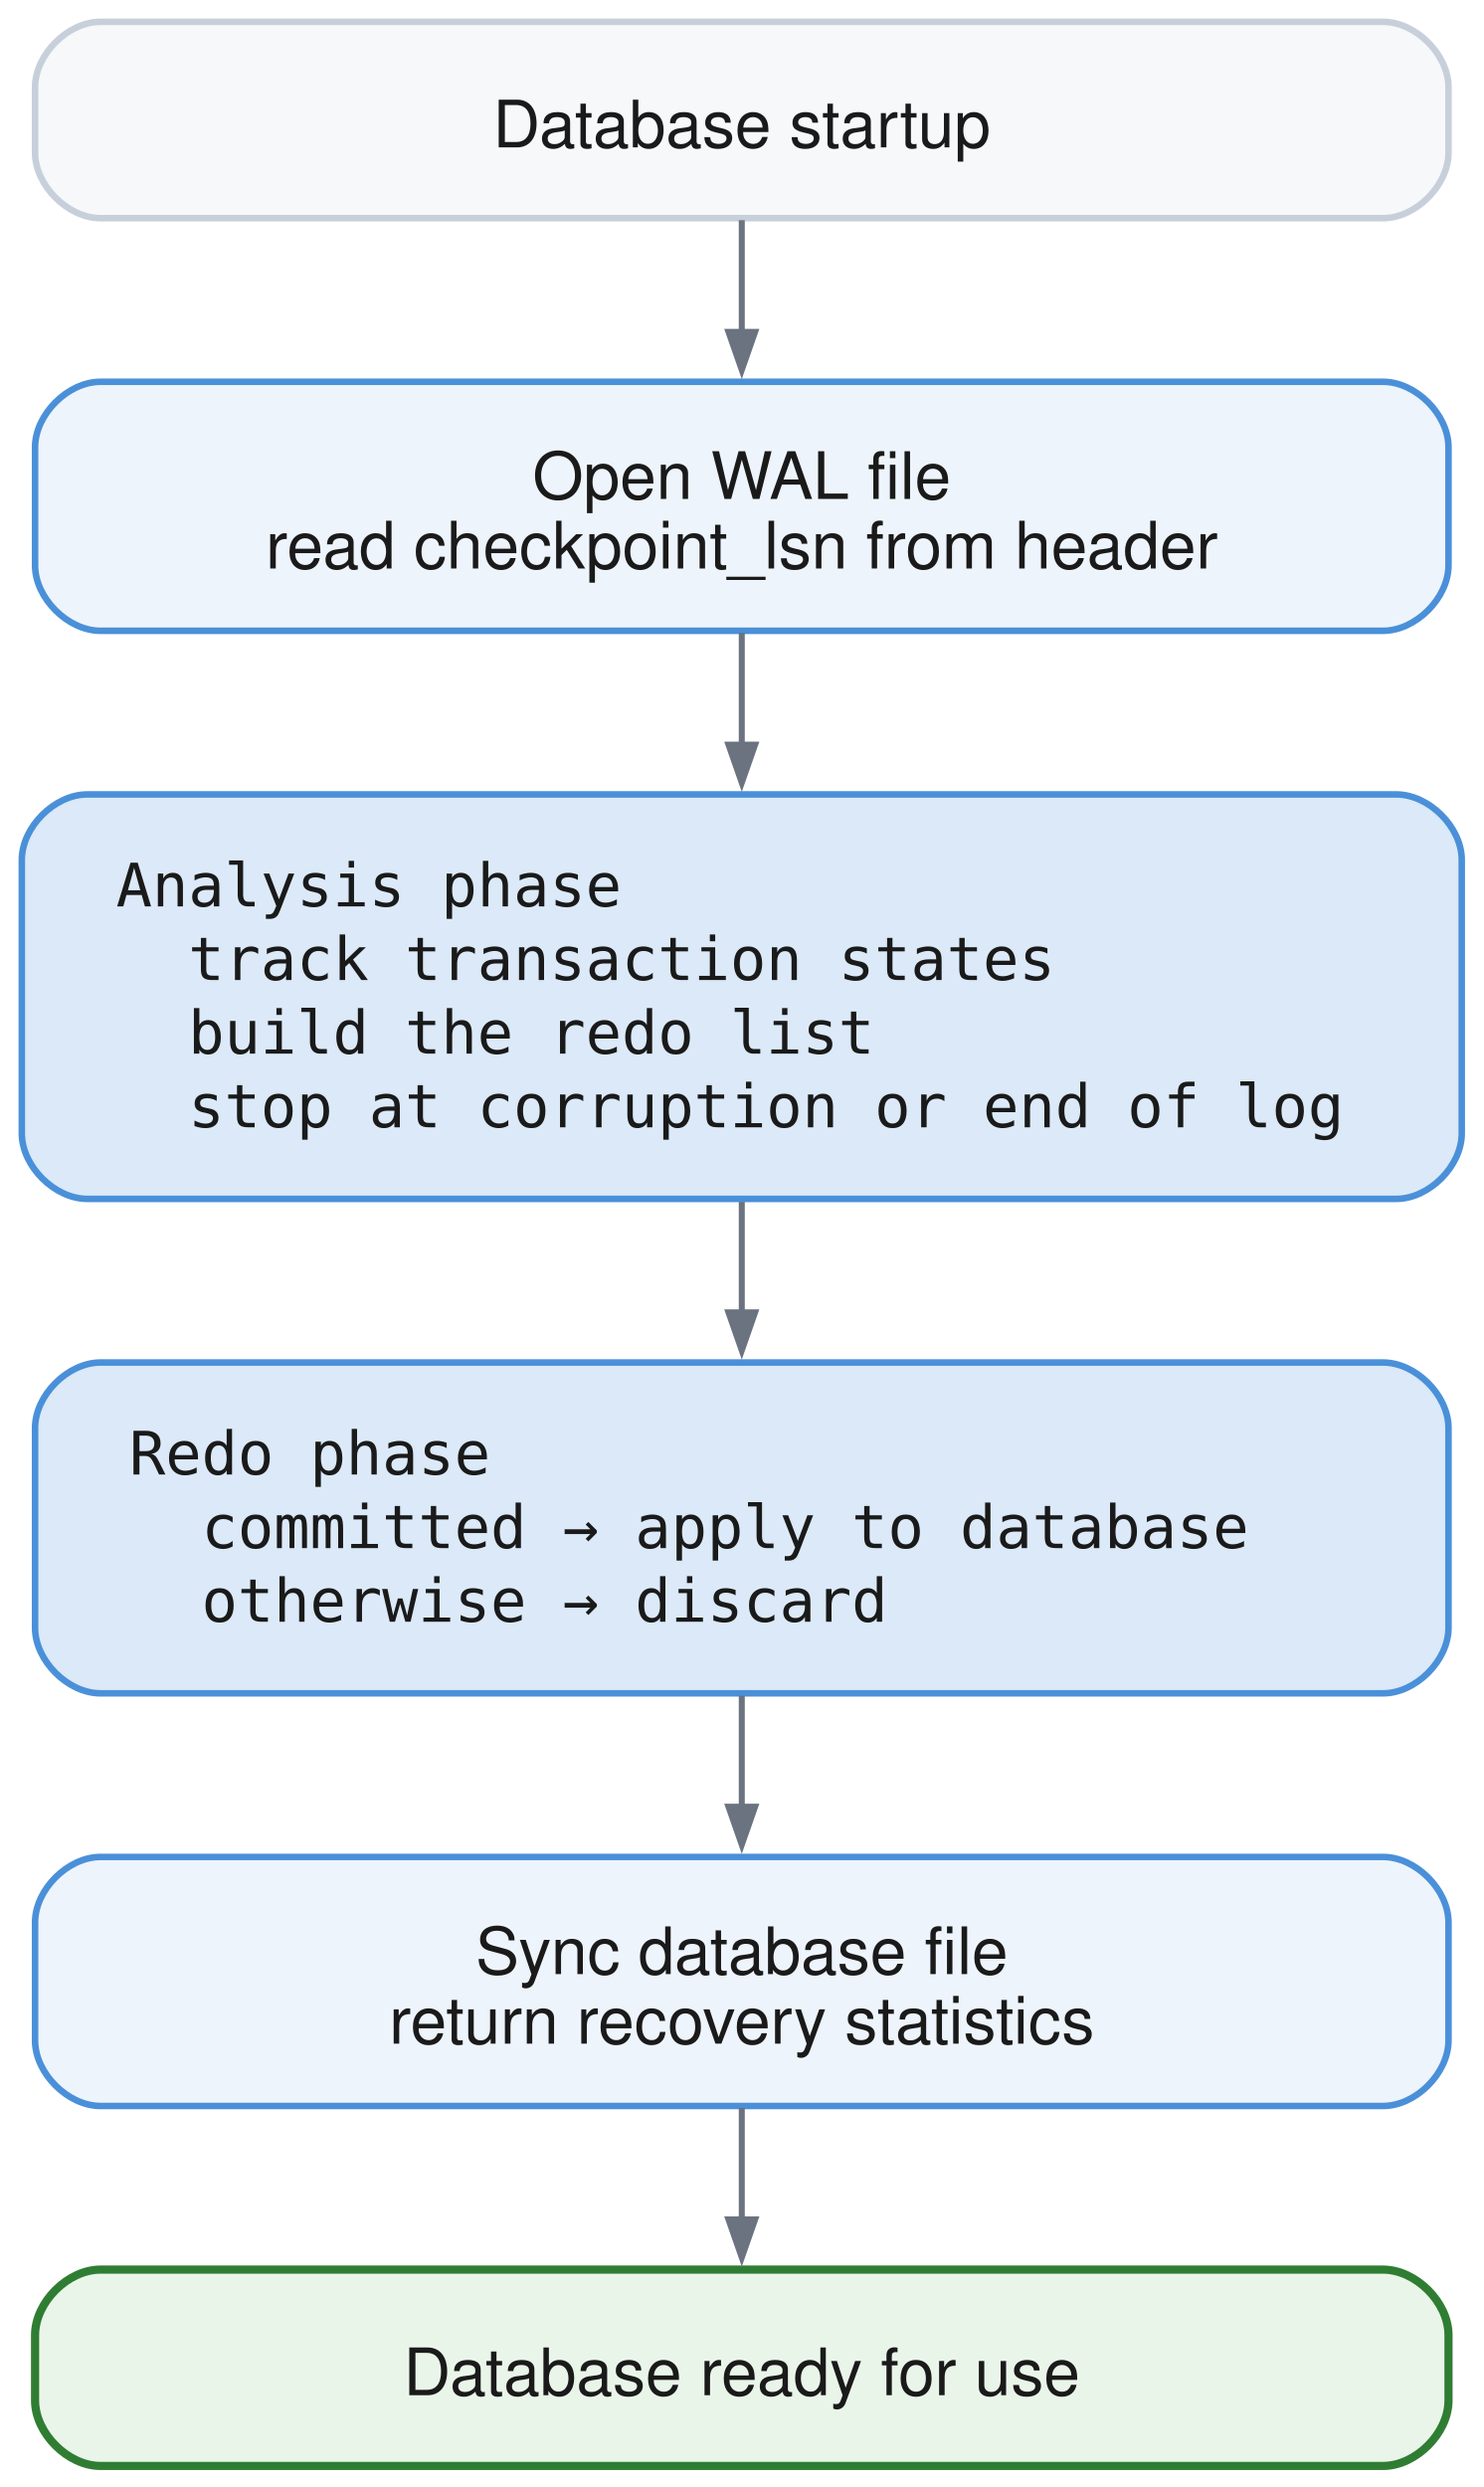
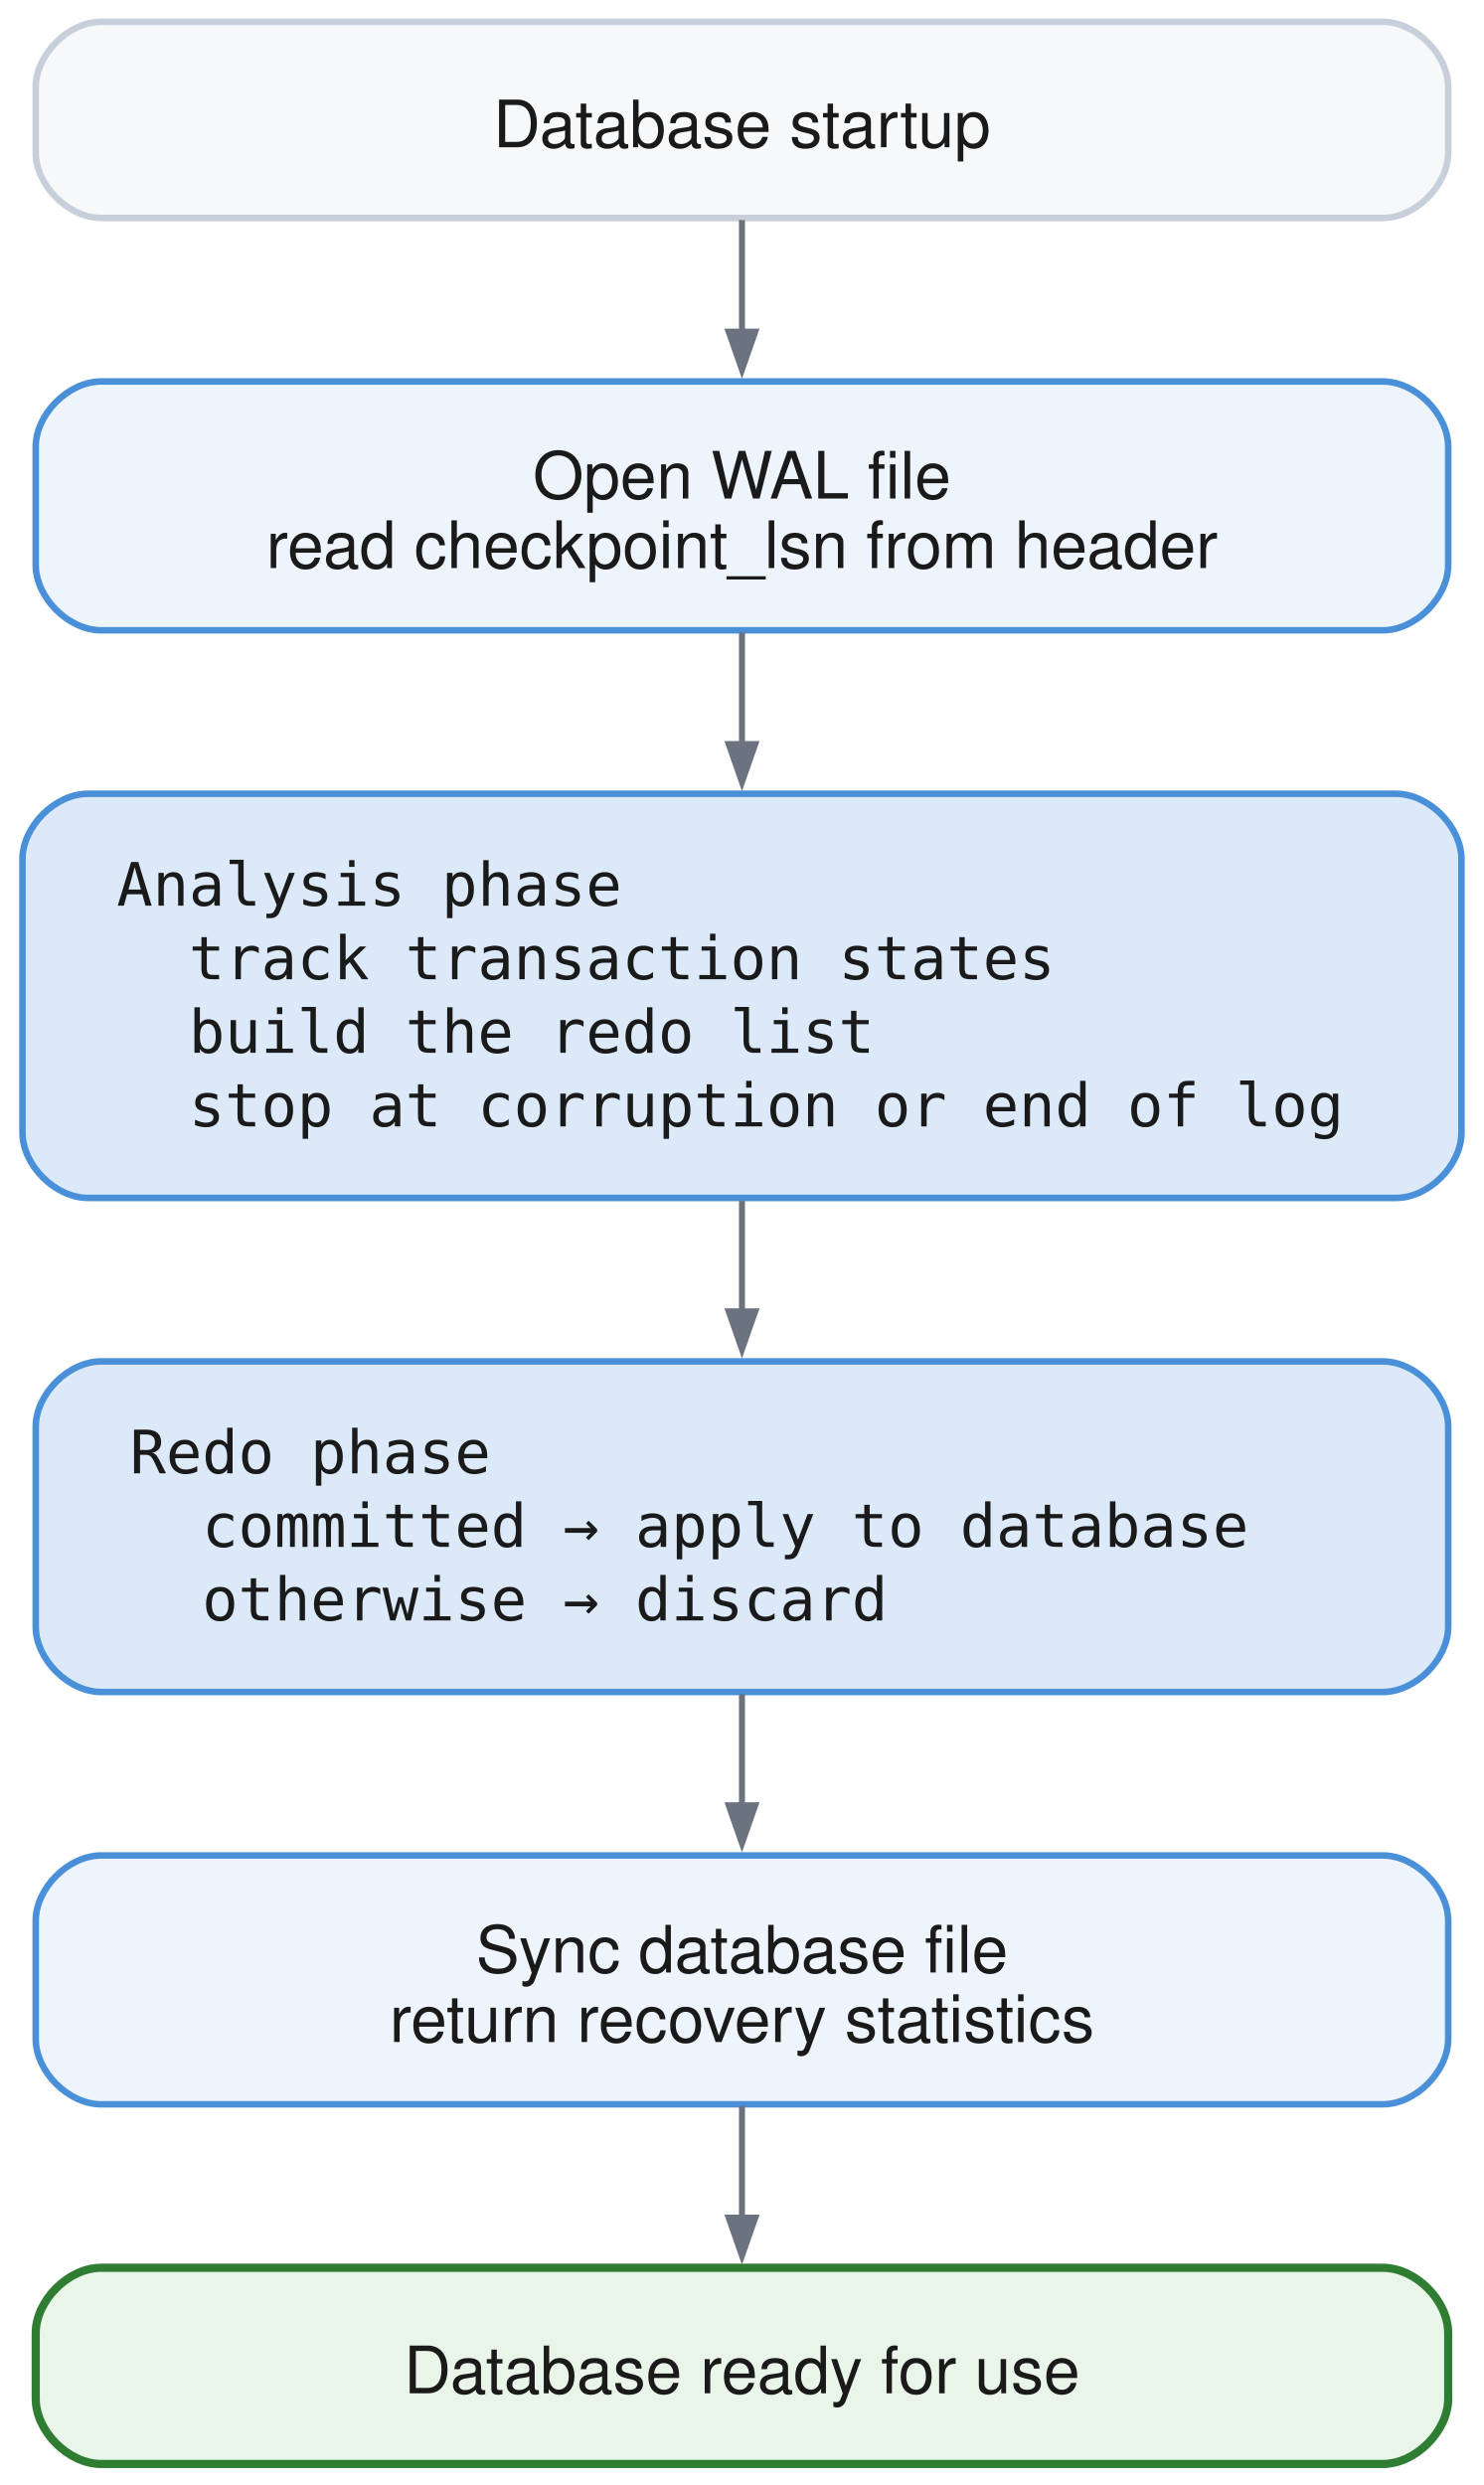
- <svg xmlns="http://www.w3.org/2000/svg" viewBox="0.00 0.00 272.00 456.00">
+ <svg xmlns="http://www.w3.org/2000/svg" width="363" height="608" viewBox="0.00 0.00 272.00 456.00">
  <g id="graph0" class="graph" transform="scale(1 1) rotate(0) translate(4 452.14)">
    <g id="node1" class="node">
      <path fill="#f6f8fa" stroke="#c7d0da" stroke-width="1.2" d="M249.63,-448.14C249.63,-448.14 14.43,-448.14 14.43,-448.14 8.43,-448.14 2.43,-442.14 2.43,-436.14 2.43,-436.14 2.43,-424.14 2.43,-424.14 2.43,-418.14 8.43,-412.14 14.43,-412.14 14.43,-412.14 249.63,-412.14 249.63,-412.14 255.63,-412.14 261.63,-418.14 261.63,-424.14 261.63,-424.14 261.63,-436.14 261.63,-436.14 261.63,-442.14 255.63,-448.14 249.63,-448.14" />
      <text xml:space="preserve" text-anchor="middle" x="132.03" y="-425.12" font-family="Helvetica,Arial,sans-serif" font-size="12.00" fill="#1a1a1a">Database startup</text>
    </g>
    <g id="node2" class="node">
      <path fill="#eef4fb" stroke="#4a90d9" stroke-width="1.2" d="M249.63,-382.14C249.63,-382.14 14.43,-382.14 14.43,-382.14 8.43,-382.14 2.43,-376.14 2.43,-370.14 2.43,-370.14 2.43,-348.48 2.43,-348.48 2.43,-342.48 8.43,-336.48 14.43,-336.48 14.43,-336.48 249.63,-336.48 249.63,-336.48 255.63,-336.48 261.63,-342.48 261.63,-348.48 261.63,-348.48 261.63,-370.14 261.63,-370.14 261.63,-376.14 255.63,-382.14 249.63,-382.14" />
      <text xml:space="preserve" text-anchor="middle" x="132.03" y="-360.66" font-family="Helvetica,Arial,sans-serif" font-size="12.00" fill="#1a1a1a">Open WAL file</text>
      <text xml:space="preserve" text-anchor="middle" x="132.03" y="-347.91" font-family="Helvetica,Arial,sans-serif" font-size="12.00" fill="#1a1a1a">read checkpoint_lsn from header</text>
    </g>
    <g id="edge1" class="edge">
      <path fill="none" stroke="#6b7280" stroke-width="1.1" d="M132.03,-411.77C132.03,-405.42 132.03,-398.02 132.03,-390.86" />
      <polygon fill="#6b7280" stroke="#6b7280" stroke-width="1.1" points="134.48,-391.29 132.03,-384.29 129.58,-391.29 134.48,-391.29" />
    </g>
    <g id="node3" class="node">
      <path fill="#dbe9f8" stroke="#4a90d9" stroke-width="1.2" d="M252.06,-306.48C252.06,-306.48 12,-306.48 12,-306.48 6,-306.48 0,-300.48 0,-294.48 0,-294.48 0,-244.32 0,-244.32 0,-238.32 6,-232.32 12,-232.32 12,-232.32 252.06,-232.32 252.06,-232.32 258.06,-232.32 264.06,-238.32 264.06,-244.32 264.06,-244.32 264.06,-294.48 264.06,-294.48 264.06,-300.48 258.06,-306.48 252.06,-306.48" />
      <text xml:space="preserve" text-anchor="start" x="17.28" y="-285.95" font-family="Menlo,Consolas,monospace" font-size="11.00" fill="#1a1a1a">Analysis phase</text>
      <text xml:space="preserve" text-anchor="start" x="17.28" y="-272.45" font-family="Menlo,Consolas,monospace" font-size="11.00" fill="#1a1a1a">  track transaction states</text>
      <text xml:space="preserve" text-anchor="start" x="17.28" y="-258.95" font-family="Menlo,Consolas,monospace" font-size="11.00" fill="#1a1a1a">  build the redo list</text>
      <text xml:space="preserve" text-anchor="start" x="17.28" y="-245.45" font-family="Menlo,Consolas,monospace" font-size="11.00" fill="#1a1a1a">  stop at corruption or end of log</text>
    </g>
    <g id="edge2" class="edge">
      <path fill="none" stroke="#6b7280" stroke-width="1.1" d="M132.03,-336.13C132.03,-329.77 132.03,-322.59 132.03,-315.38" />
      <polygon fill="#6b7280" stroke="#6b7280" stroke-width="1.1" points="134.48,-315.61 132.03,-308.61 129.58,-315.61 134.48,-315.61" />
    </g>
    <g id="node4" class="node">
      <path fill="#dbe9f8" stroke="#4a90d9" stroke-width="1.2" d="M249.63,-202.32C249.63,-202.32 14.43,-202.32 14.43,-202.32 8.43,-202.32 2.43,-196.32 2.43,-190.32 2.43,-190.32 2.43,-153.66 2.43,-153.66 2.43,-147.66 8.43,-141.66 14.43,-141.66 14.43,-141.66 249.63,-141.66 249.63,-141.66 255.63,-141.66 261.63,-147.66 261.63,-153.66 261.63,-153.66 261.63,-190.32 261.63,-190.32 261.63,-196.32 255.63,-202.32 249.63,-202.32" />
      <text xml:space="preserve" text-anchor="start" x="19.71" y="-181.79" font-family="Menlo,Consolas,monospace" font-size="11.00" fill="#1a1a1a">Redo phase</text>
      <text xml:space="preserve" text-anchor="start" x="19.71" y="-168.29" font-family="Menlo,Consolas,monospace" font-size="11.00" fill="#1a1a1a">  committed → apply to database</text>
      <text xml:space="preserve" text-anchor="start" x="19.71" y="-154.79" font-family="Menlo,Consolas,monospace" font-size="11.00" fill="#1a1a1a">  otherwise → discard</text>
    </g>
    <g id="edge3" class="edge">
      <path fill="none" stroke="#6b7280" stroke-width="1.1" d="M132.03,-231.78C132.03,-225.06 132.03,-218.02 132.03,-211.25" />
      <polygon fill="#6b7280" stroke="#6b7280" stroke-width="1.1" points="134.48,-211.52 132.03,-204.52 129.58,-211.52 134.48,-211.52" />
    </g>
    <g id="node5" class="node">
      <path fill="#eef4fb" stroke="#4a90d9" stroke-width="1.2" d="M249.63,-111.66C249.63,-111.66 14.43,-111.66 14.43,-111.66 8.43,-111.66 2.43,-105.66 2.43,-99.66 2.43,-99.66 2.43,-78 2.43,-78 2.43,-72 8.43,-66 14.43,-66 14.43,-66 249.63,-66 249.63,-66 255.63,-66 261.63,-72 261.63,-78 261.63,-78 261.63,-99.66 261.63,-99.66 261.63,-105.66 255.63,-111.66 249.63,-111.66" />
      <text xml:space="preserve" text-anchor="middle" x="132.03" y="-90.18" font-family="Helvetica,Arial,sans-serif" font-size="12.00" fill="#1a1a1a">Sync database file</text>
      <text xml:space="preserve" text-anchor="middle" x="132.03" y="-77.43" font-family="Helvetica,Arial,sans-serif" font-size="12.00" fill="#1a1a1a">return recovery statistics</text>
    </g>
    <g id="edge4" class="edge">
      <path fill="none" stroke="#6b7280" stroke-width="1.1" d="M132.03,-141.23C132.03,-134.49 132.03,-127.31 132.03,-120.53" />
      <polygon fill="#6b7280" stroke="#6b7280" stroke-width="1.1" points="134.48,-120.88 132.03,-113.88 129.58,-120.88 134.48,-120.88" />
    </g>
    <g id="node6" class="node">
      <path fill="#eaf5ea" stroke="#2f7d32" stroke-width="1.5" d="M249.63,-36C249.63,-36 14.43,-36 14.43,-36 8.43,-36 2.43,-30 2.43,-24 2.43,-24 2.43,-12 2.43,-12 2.43,-6 8.43,0 14.43,0 14.43,0 249.63,0 249.63,0 255.63,0 261.63,-6 261.63,-12 261.63,-12 261.63,-24 261.63,-24 261.63,-30 255.63,-36 249.63,-36" />
      <text xml:space="preserve" text-anchor="middle" x="132.03" y="-12.97" font-family="Helvetica,Arial,sans-serif" font-size="12.00" fill="#1a1a1a">Database ready for use</text>
    </g>
    <g id="edge5" class="edge">
      <path fill="none" stroke="#6b7280" stroke-width="1.1" d="M132.03,-65.67C132.03,-59.04 132.03,-51.71 132.03,-44.86" />
      <polygon fill="#6b7280" stroke="#6b7280" stroke-width="1.1" points="134.48,-45.2 132.03,-38.2 129.58,-45.2 134.48,-45.2" />
    </g>
  </g>
</svg>
